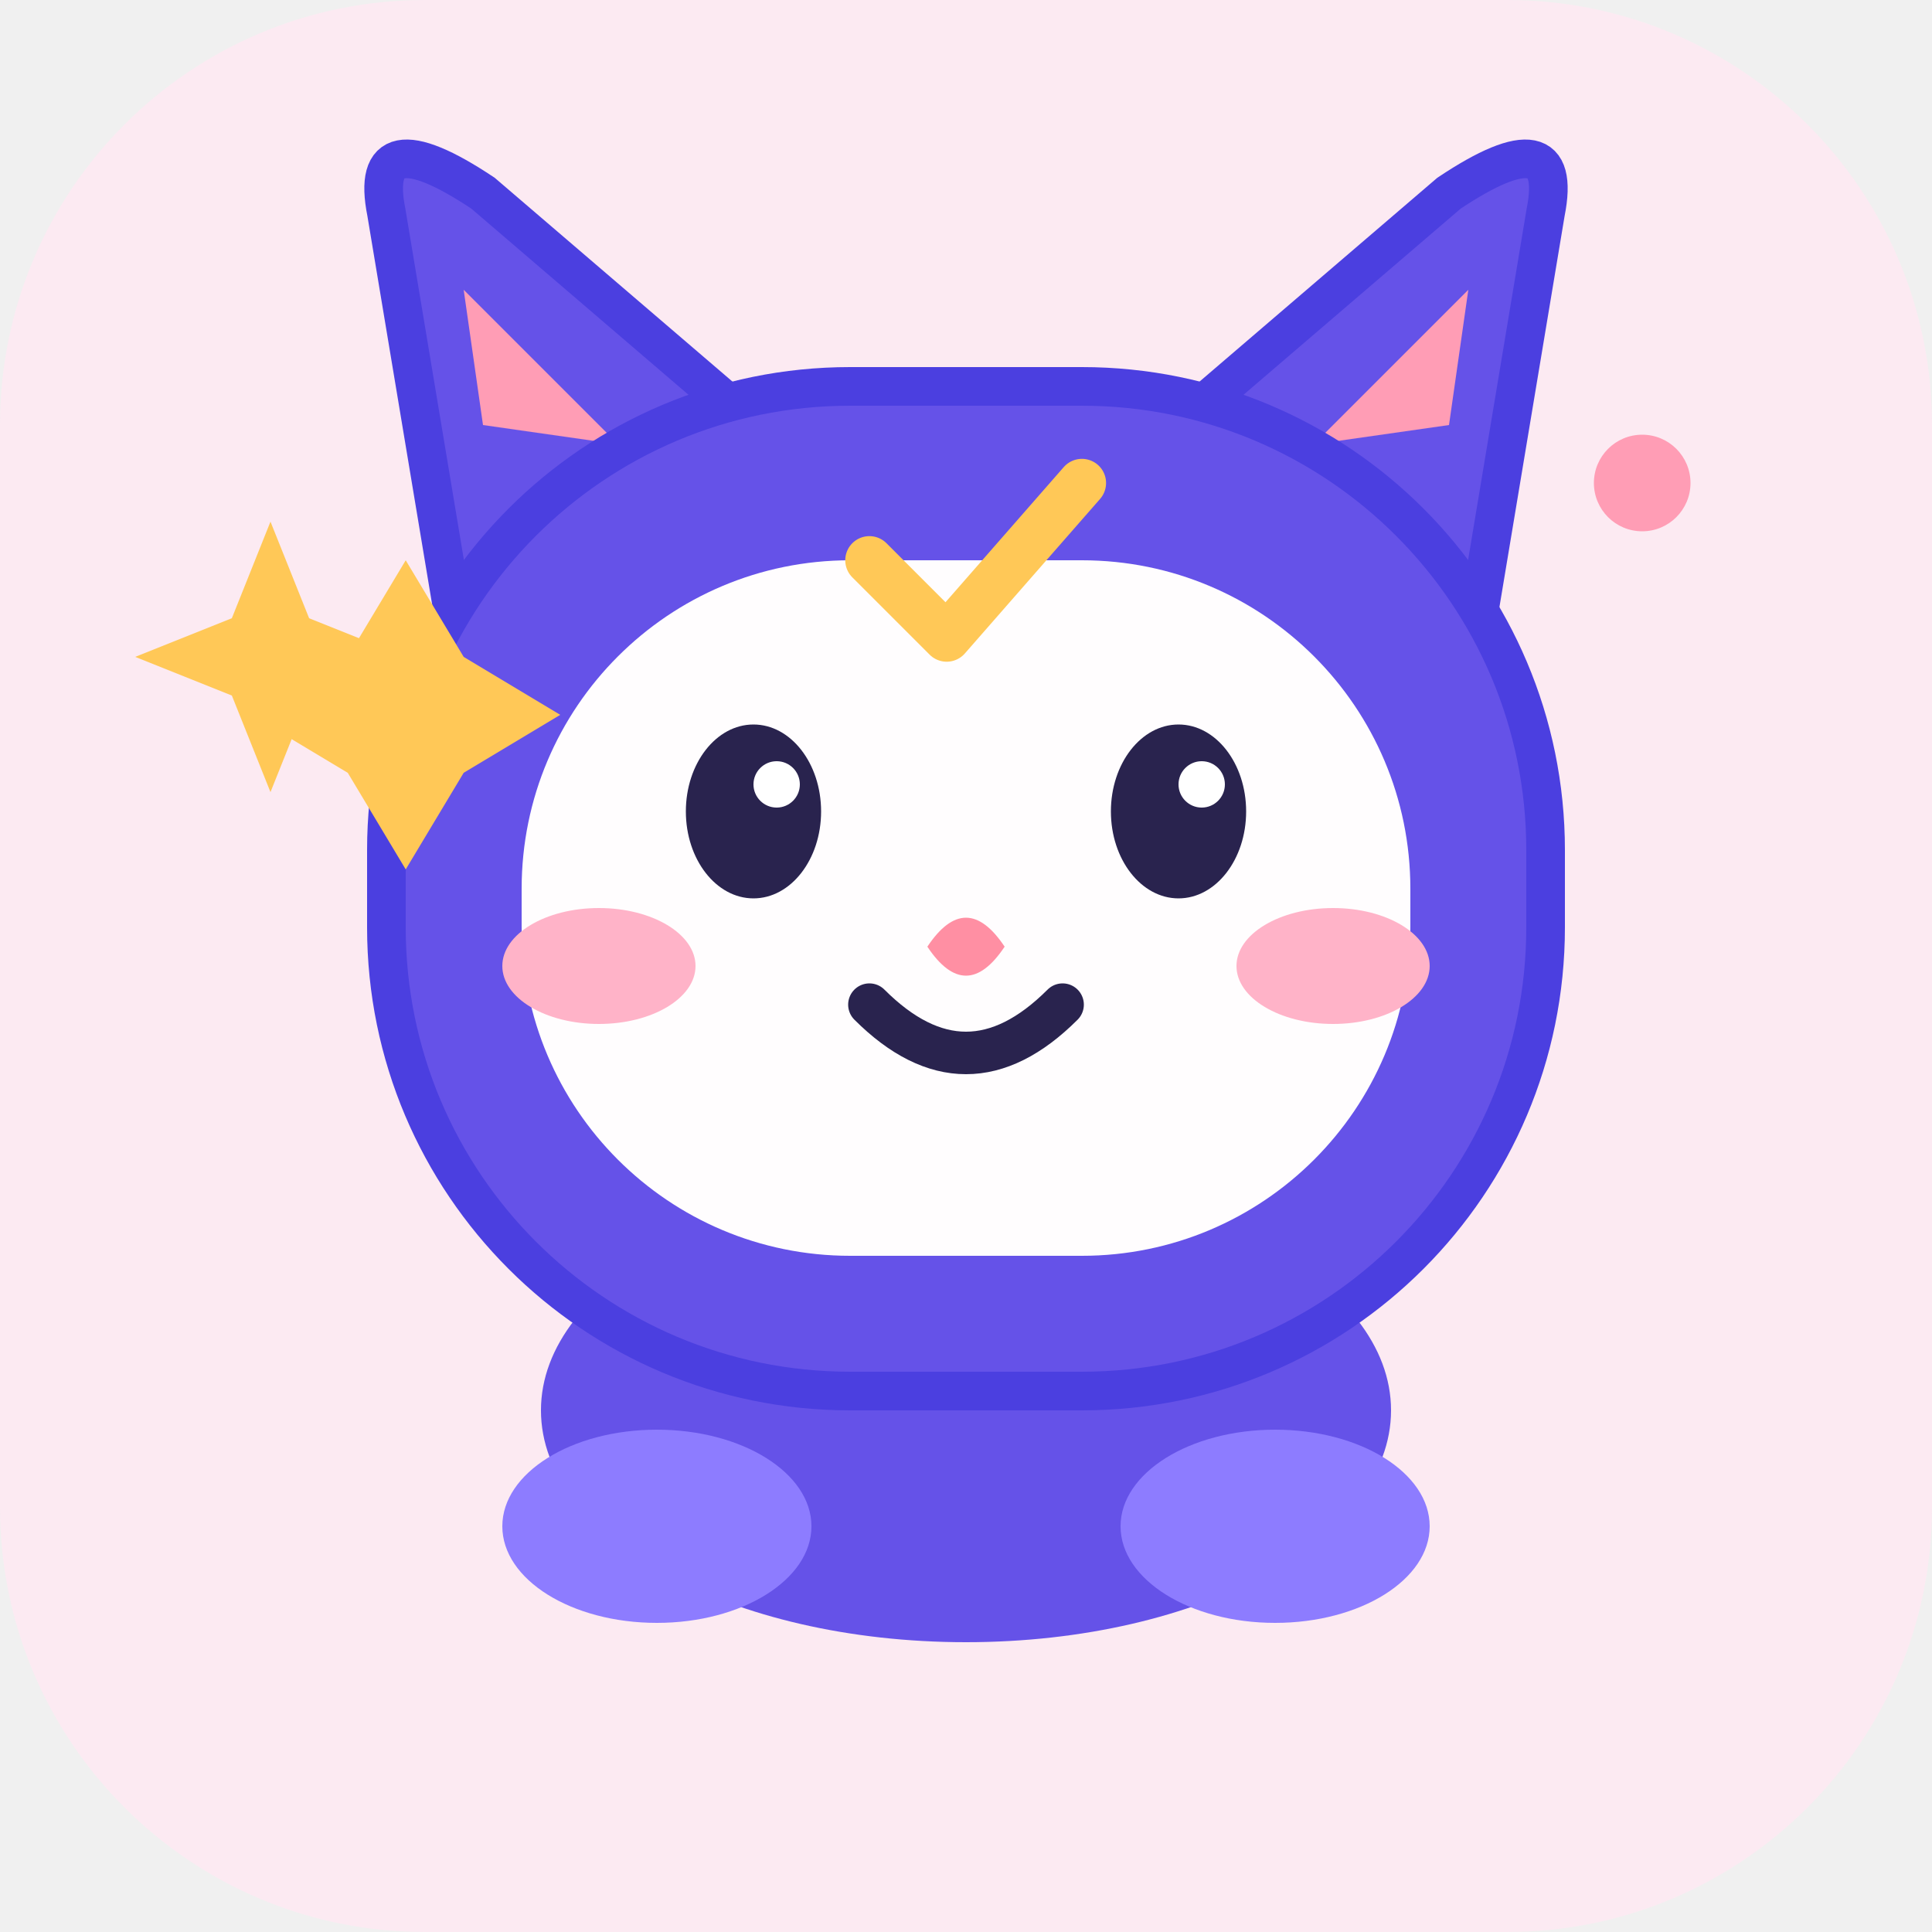
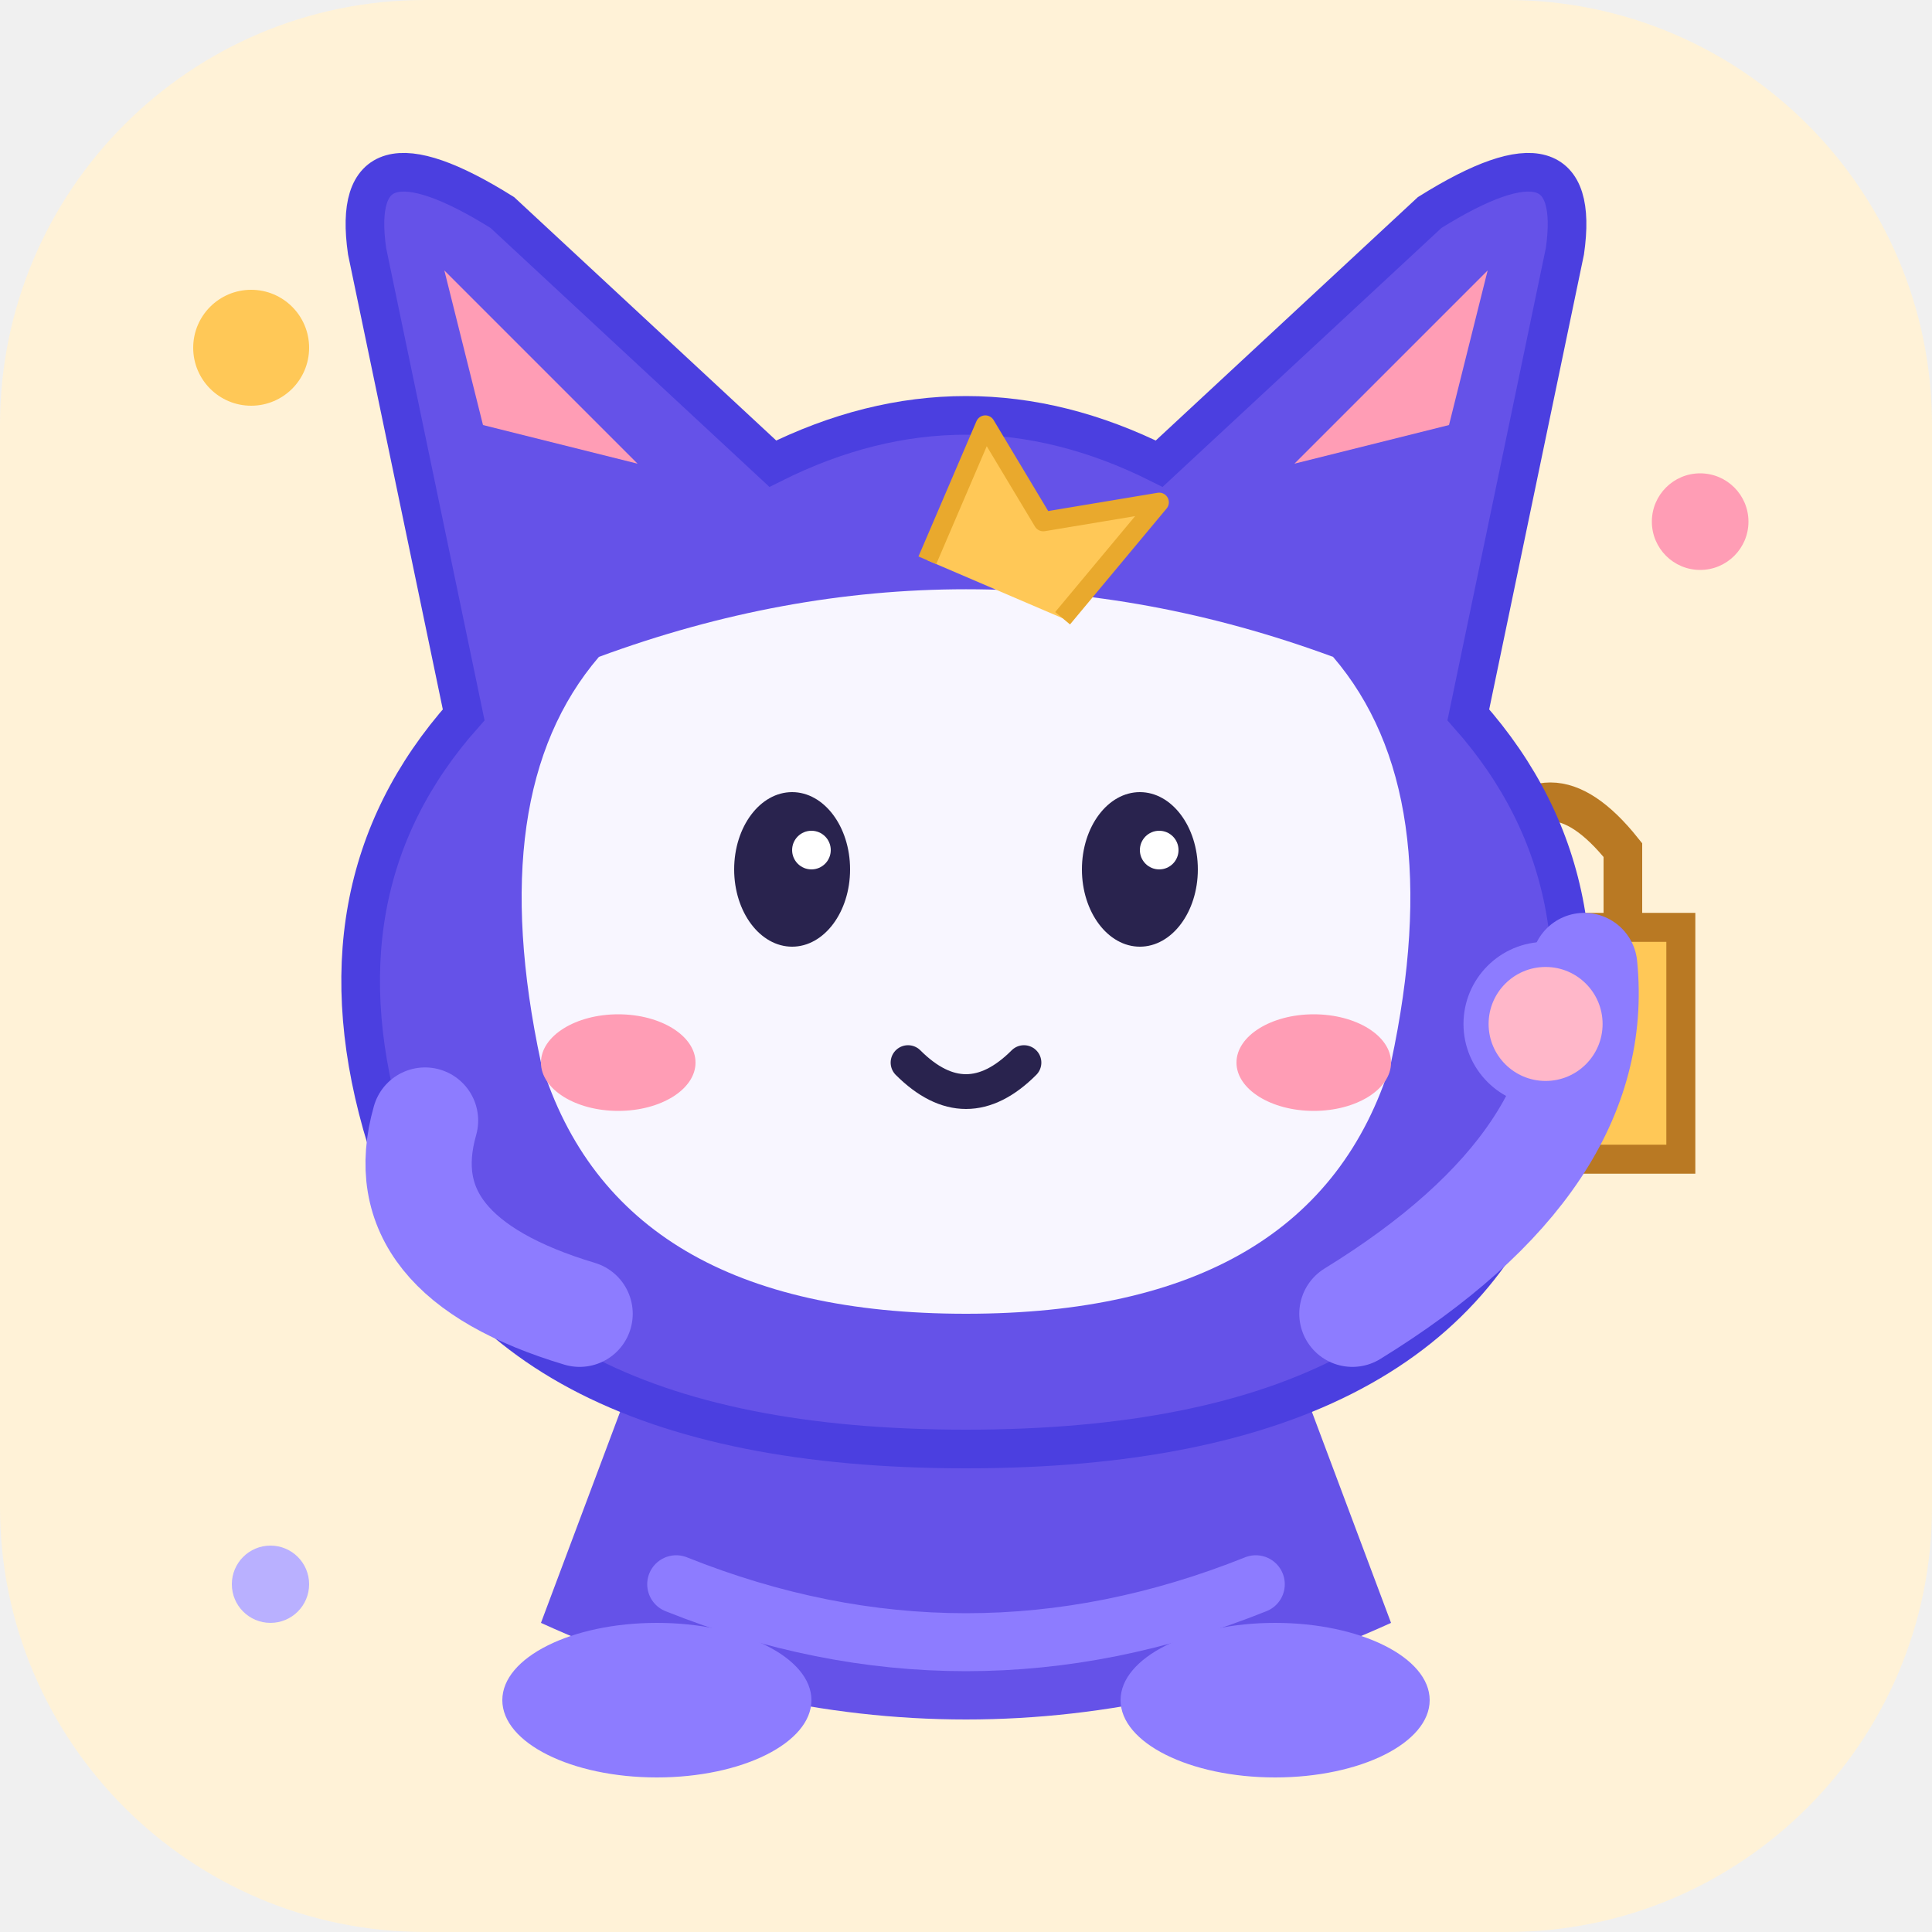
- <svg xmlns="http://www.w3.org/2000/svg" viewBox="0 0 100 100" role="img" aria-label="Taktiva mascot 9">
-   <rect width="100" height="100" rx="22" fill="#FCEAF2" />
-   <path d="M12 32 l2 -5 l2 5 l5 2 l-5 2 l-2 5 l-2 -5 l-5 -2Z" fill="#FFC857" />
-   <circle cx="85" cy="25" r="2.5" fill="#FF9DB5" />
-   <path d="M50 71 C45 65 27 54 34 45 C39 39 47 43 50 48 C55 41 64 40 69 46 C76 56 57 67 50 71Z" fill="#FF7DA7" stroke="#D85B8C" stroke-width="1.4" />
-   <path d="M24 35 L20 11 Q19 6 25 10 L39 22Z" fill="#6552E8" stroke="#4B3FE0" stroke-width="2" />
-   <path d="M76 35 L80 11 Q81 6 75 10 L61 22Z" fill="#6552E8" stroke="#4B3FE0" stroke-width="2" />
-   <path d="M25 22 L24 15 L32 23Z M75 22 L76 15 L68 23Z" fill="#FF9DB5" />
-   <ellipse cx="50" cy="73" rx="22" ry="12" fill="#6552E8" />
-   <ellipse cx="34" cy="79" rx="8" ry="5" fill="#8D7CFF" />
-   <ellipse cx="66" cy="79" rx="8" ry="5" fill="#8D7CFF" />
-   <rect x="20" y="20" width="60" height="52" rx="24" fill="#6552E8" stroke="#4B3FE0" stroke-width="2" />
-   <rect x="27" y="29" width="46" height="36" rx="17" fill="#FFFDFE" />
-   <ellipse cx="39" cy="42" rx="3.5" ry="4.5" fill="#29234E" />
-   <ellipse cx="61" cy="42" rx="3.5" ry="4.5" fill="#29234E" />
-   <circle cx="40.2" cy="40.6" r="1.2" fill="#fff" />
-   <circle cx="62.2" cy="40.6" r="1.2" fill="#fff" />
-   <ellipse cx="31" cy="50" rx="5" ry="3" fill="#FFB3C8" />
-   <ellipse cx="69" cy="50" rx="5" ry="3" fill="#FFB3C8" />
-   <path d="M45 52 Q50 57 55 52" fill="none" stroke="#29234E" stroke-width="2.2" stroke-linecap="round" />
-   <path d="M48 49 Q50 46 52 49 Q50 52 48 49Z" fill="#FF8FA3" />
-   <path d="M45 29 l4 4 l7 -8" fill="none" stroke="#FFC857" stroke-width="2.5" stroke-linecap="round" stroke-linejoin="round" />
-   <path d="M18 34 l3 -5 l3 5 l5 3 l-5 3 l-3 5 l-3 -5 l-5 -3Z" fill="#FFC857" />
+ <svg xmlns="http://www.w3.org/2000/svg" viewBox="0 0 100 100" role="img" aria-label="Taktiva mascot pose 9">
+   <rect width="100" height="100" rx="22" fill="#FFF2D7" />
+   <circle cx="13" cy="18" r="3" fill="#FFC857" />
+   <circle cx="88" cy="27" r="2.5" fill="#FF9DB5" />
+   <circle cx="14" cy="82" r="2" fill="#B9B0FF" />
+   <path d="M34 68 Q50 58 66 68 L72 84 Q50 94 28 84Z" fill="#6552E8" />
+   <ellipse cx="34" cy="88" rx="8" ry="4" fill="#8D7CFF" />
+   <ellipse cx="66" cy="88" rx="8" ry="4" fill="#8D7CFF" />
+   <path d="M74 48 h13 v12 h-13z" fill="#FFC857" stroke="#B97923" stroke-width="1.5" />
+   <path d="M77 48 v-4 q3 -5 7 0 v4" fill="none" stroke="#B97923" stroke-width="2" />
+   <path d="M80 52 v5" stroke="#fff" stroke-width="2" />
+   <g>
+     <path d="M24 37 L19 13 Q18 6 26 11 L40 24 Q50 19 60 24 L74 11 Q82 6 81 13 L76 37 Q84 46 80 59 Q75 75 50 75 Q25 75 20 59 Q16 46 24 37Z" fill="#6552E8" stroke="#4B3FE0" stroke-width="2" />
+     <path d="M25 22 L23 14 L33 24Z M75 22 L77 14 L67 24Z" fill="#FF9DB5" />
+     <path d="M31 34 Q50 27 69 34 Q75 41 72 55 Q68 68 50 68 Q32 68 28 55 Q25 41 31 34Z" fill="#F8F6FF" />
+     <ellipse cx="41" cy="45" rx="3" ry="4" fill="#29234E" />
+     <ellipse cx="59" cy="45" rx="3" ry="4" fill="#29234E" />
+     <circle cx="42" cy="44" r="1" fill="#fff" />
+     <circle cx="60" cy="44" r="1" fill="#fff" />
+     <path d="M47 55 q3 3 6 0" fill="none" stroke="#29234E" stroke-width="1.8" stroke-linecap="round" />
+     <ellipse cx="32" cy="55" rx="4" ry="2.5" fill="#FF9DB5" />
+     <ellipse cx="68" cy="55" rx="4" ry="2.5" fill="#FF9DB5" />
+     <path d="M48 29 l3 -7 3 5 6 -1 -5 6" fill="#FFC857" stroke="#E9A92D" stroke-width="1" stroke-linejoin="round" />
+   </g>
+   <g fill="none" stroke="#8D7CFF" stroke-width="5.5" stroke-linecap="round" stroke-linejoin="round">
+     <path d="M30 68 Q20 65 22 58" />
+     <path d="M70 68 Q83 60 82 50" />
+   </g>
+   <circle cx="80" cy="53" r="3.6" fill="#FFB7C9" stroke="#8D7CFF" stroke-width="1.3" />
+   <path d="M35 82 Q50 88 65 82" fill="none" stroke="#8D7CFF" stroke-width="3" stroke-linecap="round" />
</svg>
